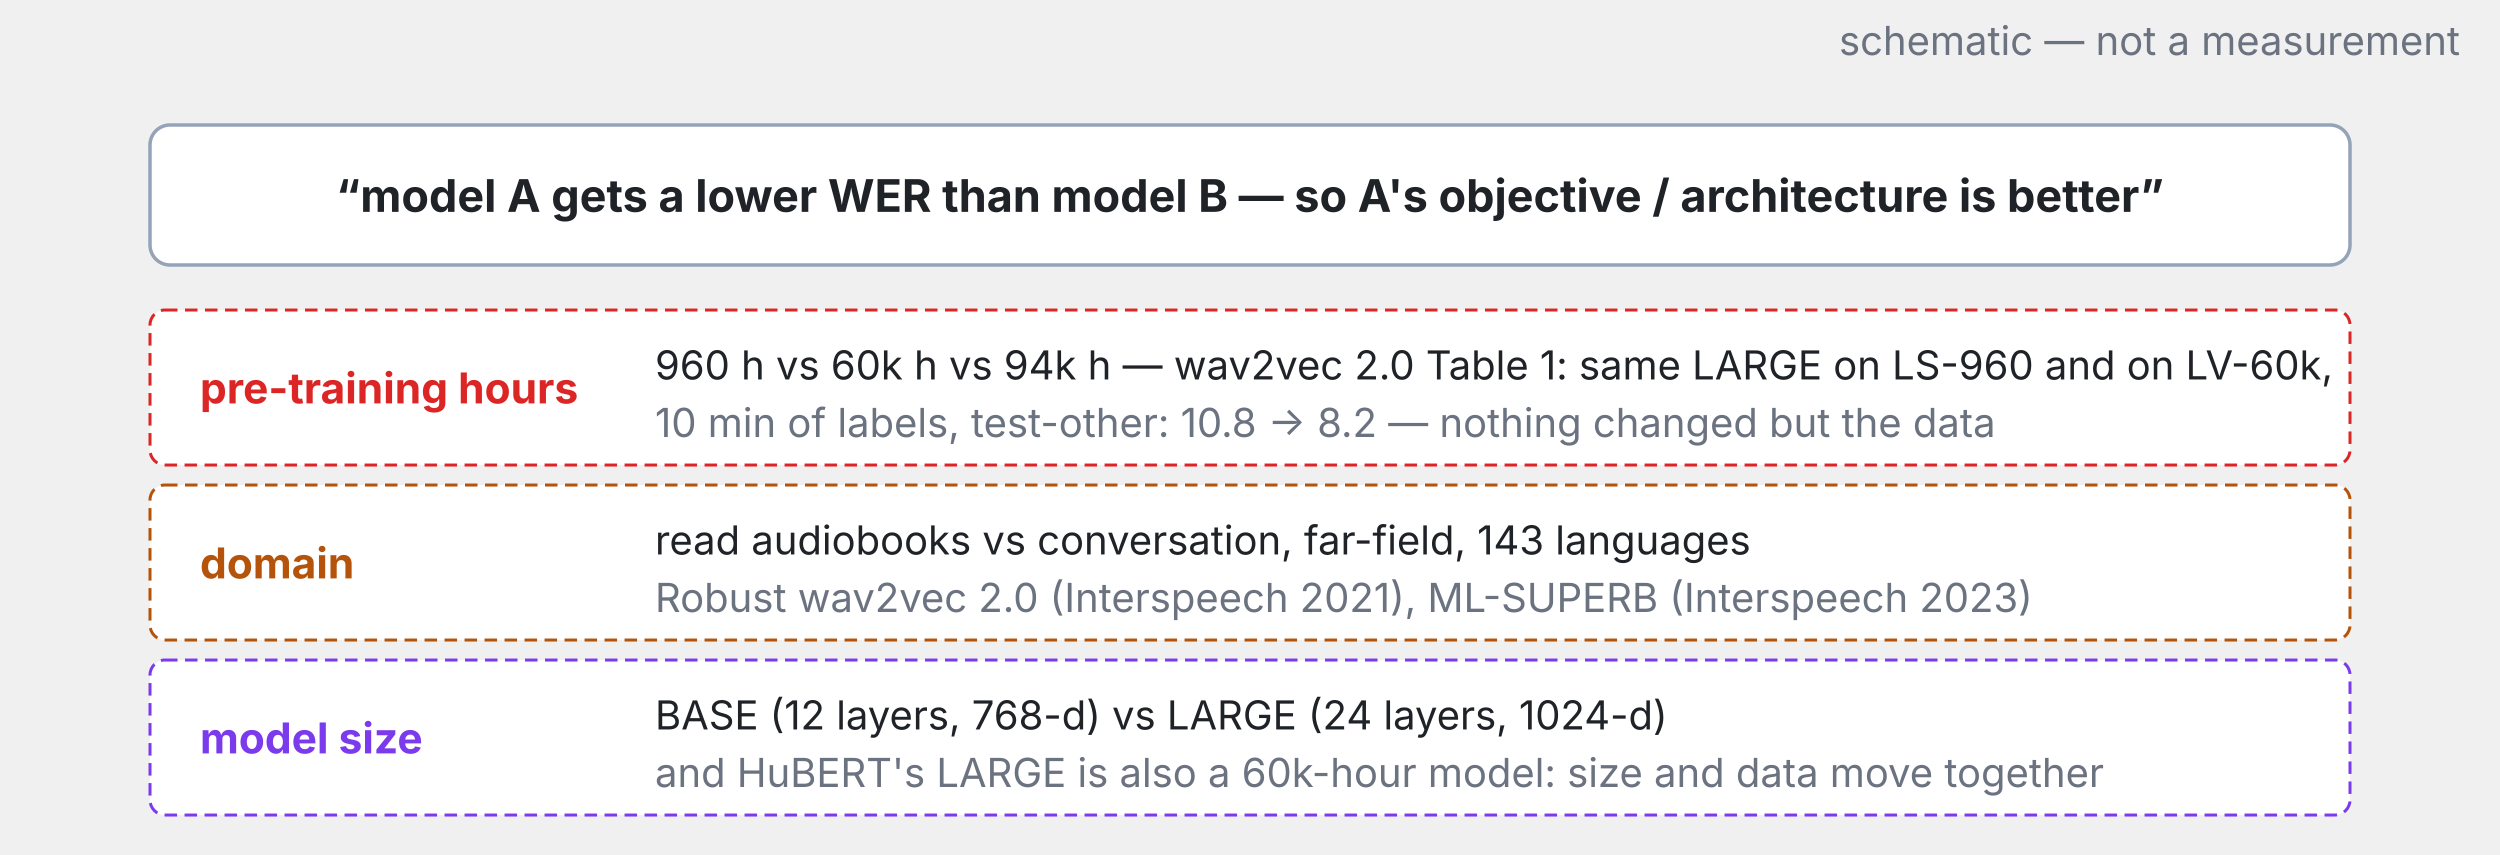
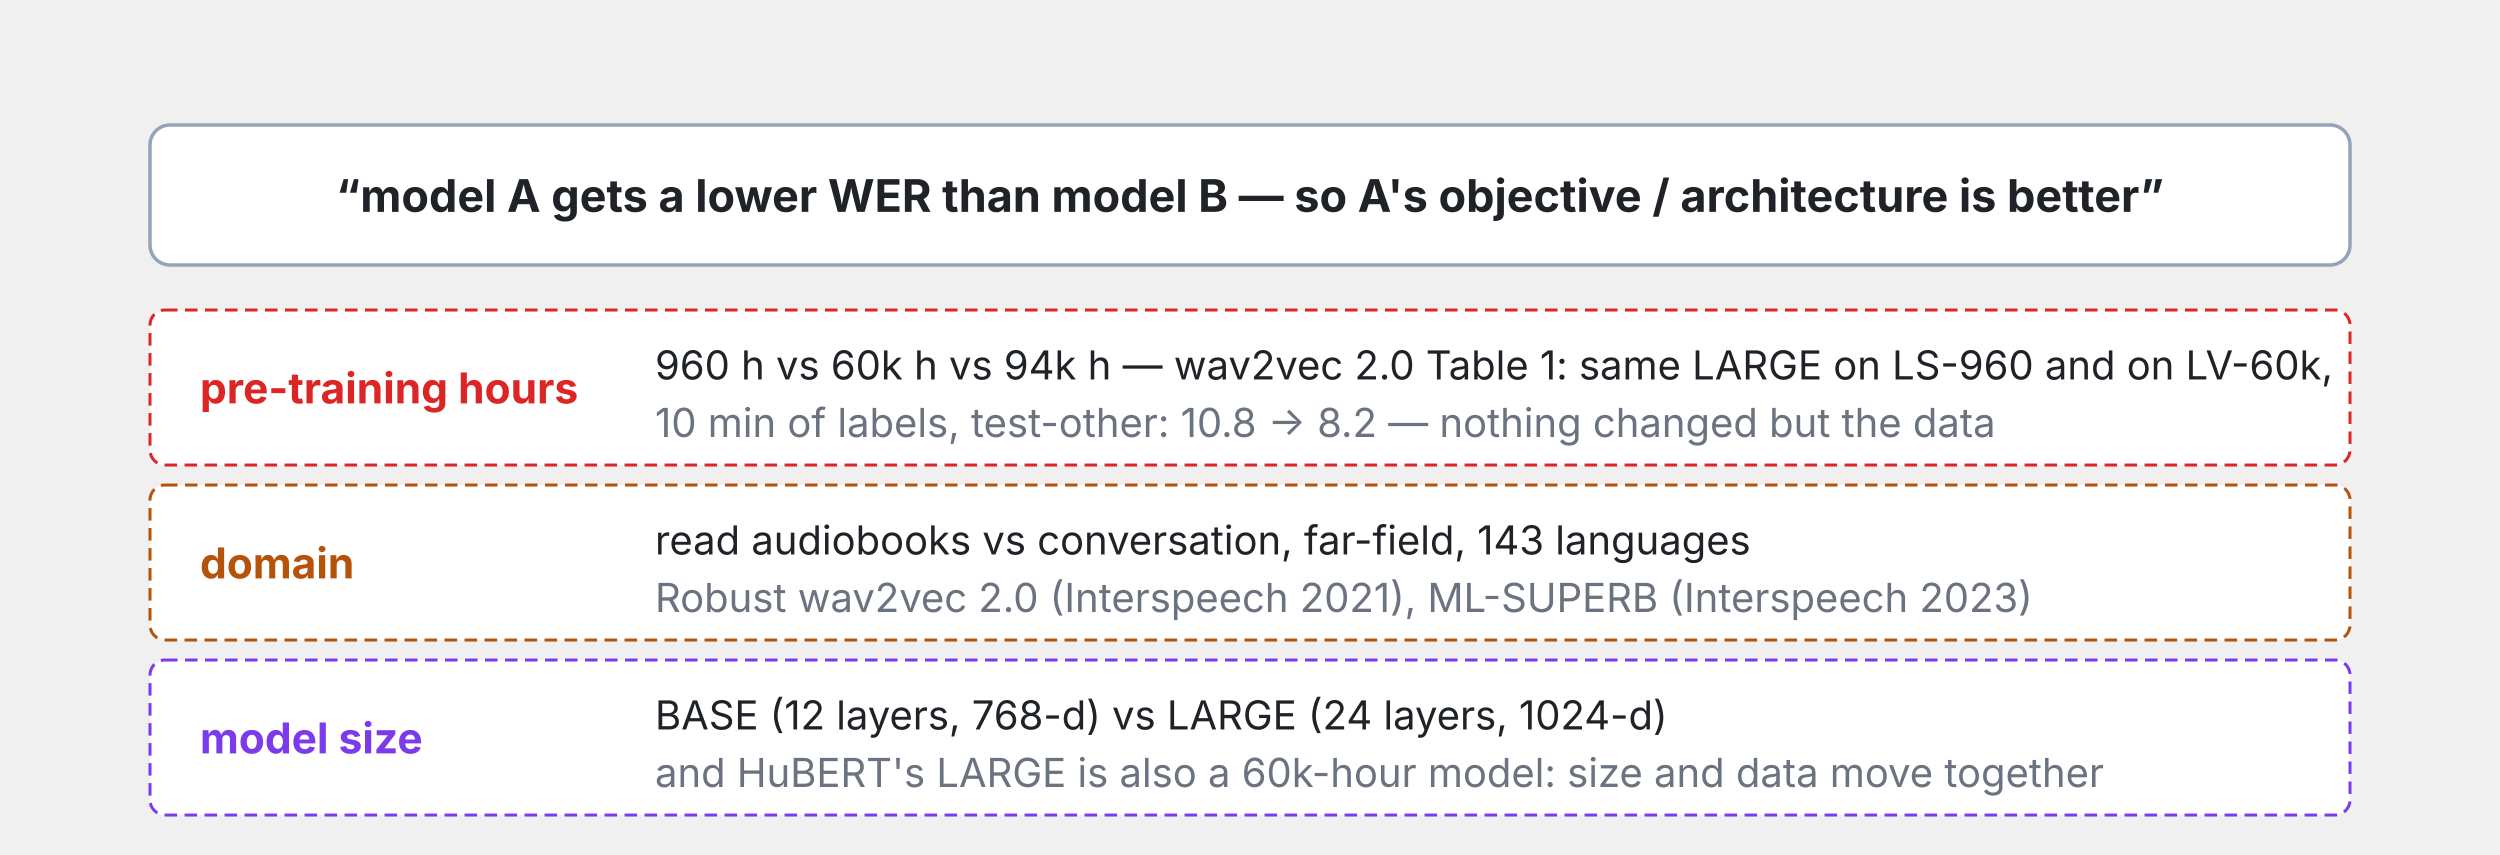
<svg xmlns="http://www.w3.org/2000/svg" viewBox="0 0 1000 342" width="100%" role="img" font-family="system-ui,-apple-system,Segoe UI,sans-serif">
-   <text x="984.0" y="22.0" font-size="16" font-weight="400" fill="#6b7280" text-anchor="end" dominant-baseline="auto">schematic — not a measurement</text>
  <g class="fragment" data-fragment-index="0">
    <rect x="60.0" y="50.0" width="880.0" height="56.0" rx="8" fill="#ffffff" stroke="#94a3b8" stroke-width="1.4" />
    <text x="500.0" y="78.0" font-size="18" font-weight="700" fill="#1f2328" text-anchor="middle" dominant-baseline="middle">“model A gets a lower WER than model B — so A's objective / architecture is better”</text>
  </g>
  <g class="fragment" data-fragment-index="1">
    <rect x="60.0" y="124.0" width="880.0" height="62.0" rx="6" fill="#ffffff" stroke="#dc2626" stroke-width="1.2" stroke-dasharray="5 3" />
    <text x="80.0" y="155.0" font-size="17" font-weight="700" fill="#dc2626" text-anchor="start" dominant-baseline="middle">pre-training hours</text>
    <text x="262.0" y="146.0" font-size="16" font-weight="400" fill="#1f2328" text-anchor="start" dominant-baseline="middle">960 h vs 60k h vs 94k h — wav2vec 2.0 Table 1: same LARGE on LS-960 and on LV-60k,</text>
    <text x="262.0" y="169.0" font-size="16" font-weight="400" fill="#6b7280" text-anchor="start" dominant-baseline="middle">10 min of labels, test-other: 10.8 → 8.2 — nothing changed but the data</text>
  </g>
  <g class="fragment" data-fragment-index="2">
    <rect x="60.0" y="194.0" width="880.0" height="62.0" rx="6" fill="#ffffff" stroke="#b45309" stroke-width="1.2" stroke-dasharray="5 3" />
    <text x="80.0" y="225.0" font-size="17" font-weight="700" fill="#b45309" text-anchor="start" dominant-baseline="middle">domain</text>
    <text x="262.0" y="216.0" font-size="16" font-weight="400" fill="#1f2328" text-anchor="start" dominant-baseline="middle">read audiobooks vs conversation, far-field, 143 languages</text>
    <text x="262.0" y="239.0" font-size="16" font-weight="400" fill="#6b7280" text-anchor="start" dominant-baseline="middle">Robust wav2vec 2.0 (Interspeech 2021), ML-SUPERB (Interspeech 2023)</text>
  </g>
  <g class="fragment" data-fragment-index="3">
    <rect x="60.0" y="264.0" width="880.0" height="62.0" rx="6" fill="#ffffff" stroke="#7c3aed" stroke-width="1.2" stroke-dasharray="5 3" />
    <text x="80.0" y="295.0" font-size="17" font-weight="700" fill="#7c3aed" text-anchor="start" dominant-baseline="middle">model size</text>
    <text x="262.0" y="286.0" font-size="16" font-weight="400" fill="#1f2328" text-anchor="start" dominant-baseline="middle">BASE (12 layers, 768-d) vs LARGE (24 layers, 1024-d)</text>
    <text x="262.0" y="309.0" font-size="16" font-weight="400" fill="#6b7280" text-anchor="start" dominant-baseline="middle">and HuBERT's LARGE is also a 60k-hour model: size and data move together</text>
  </g>
</svg>
